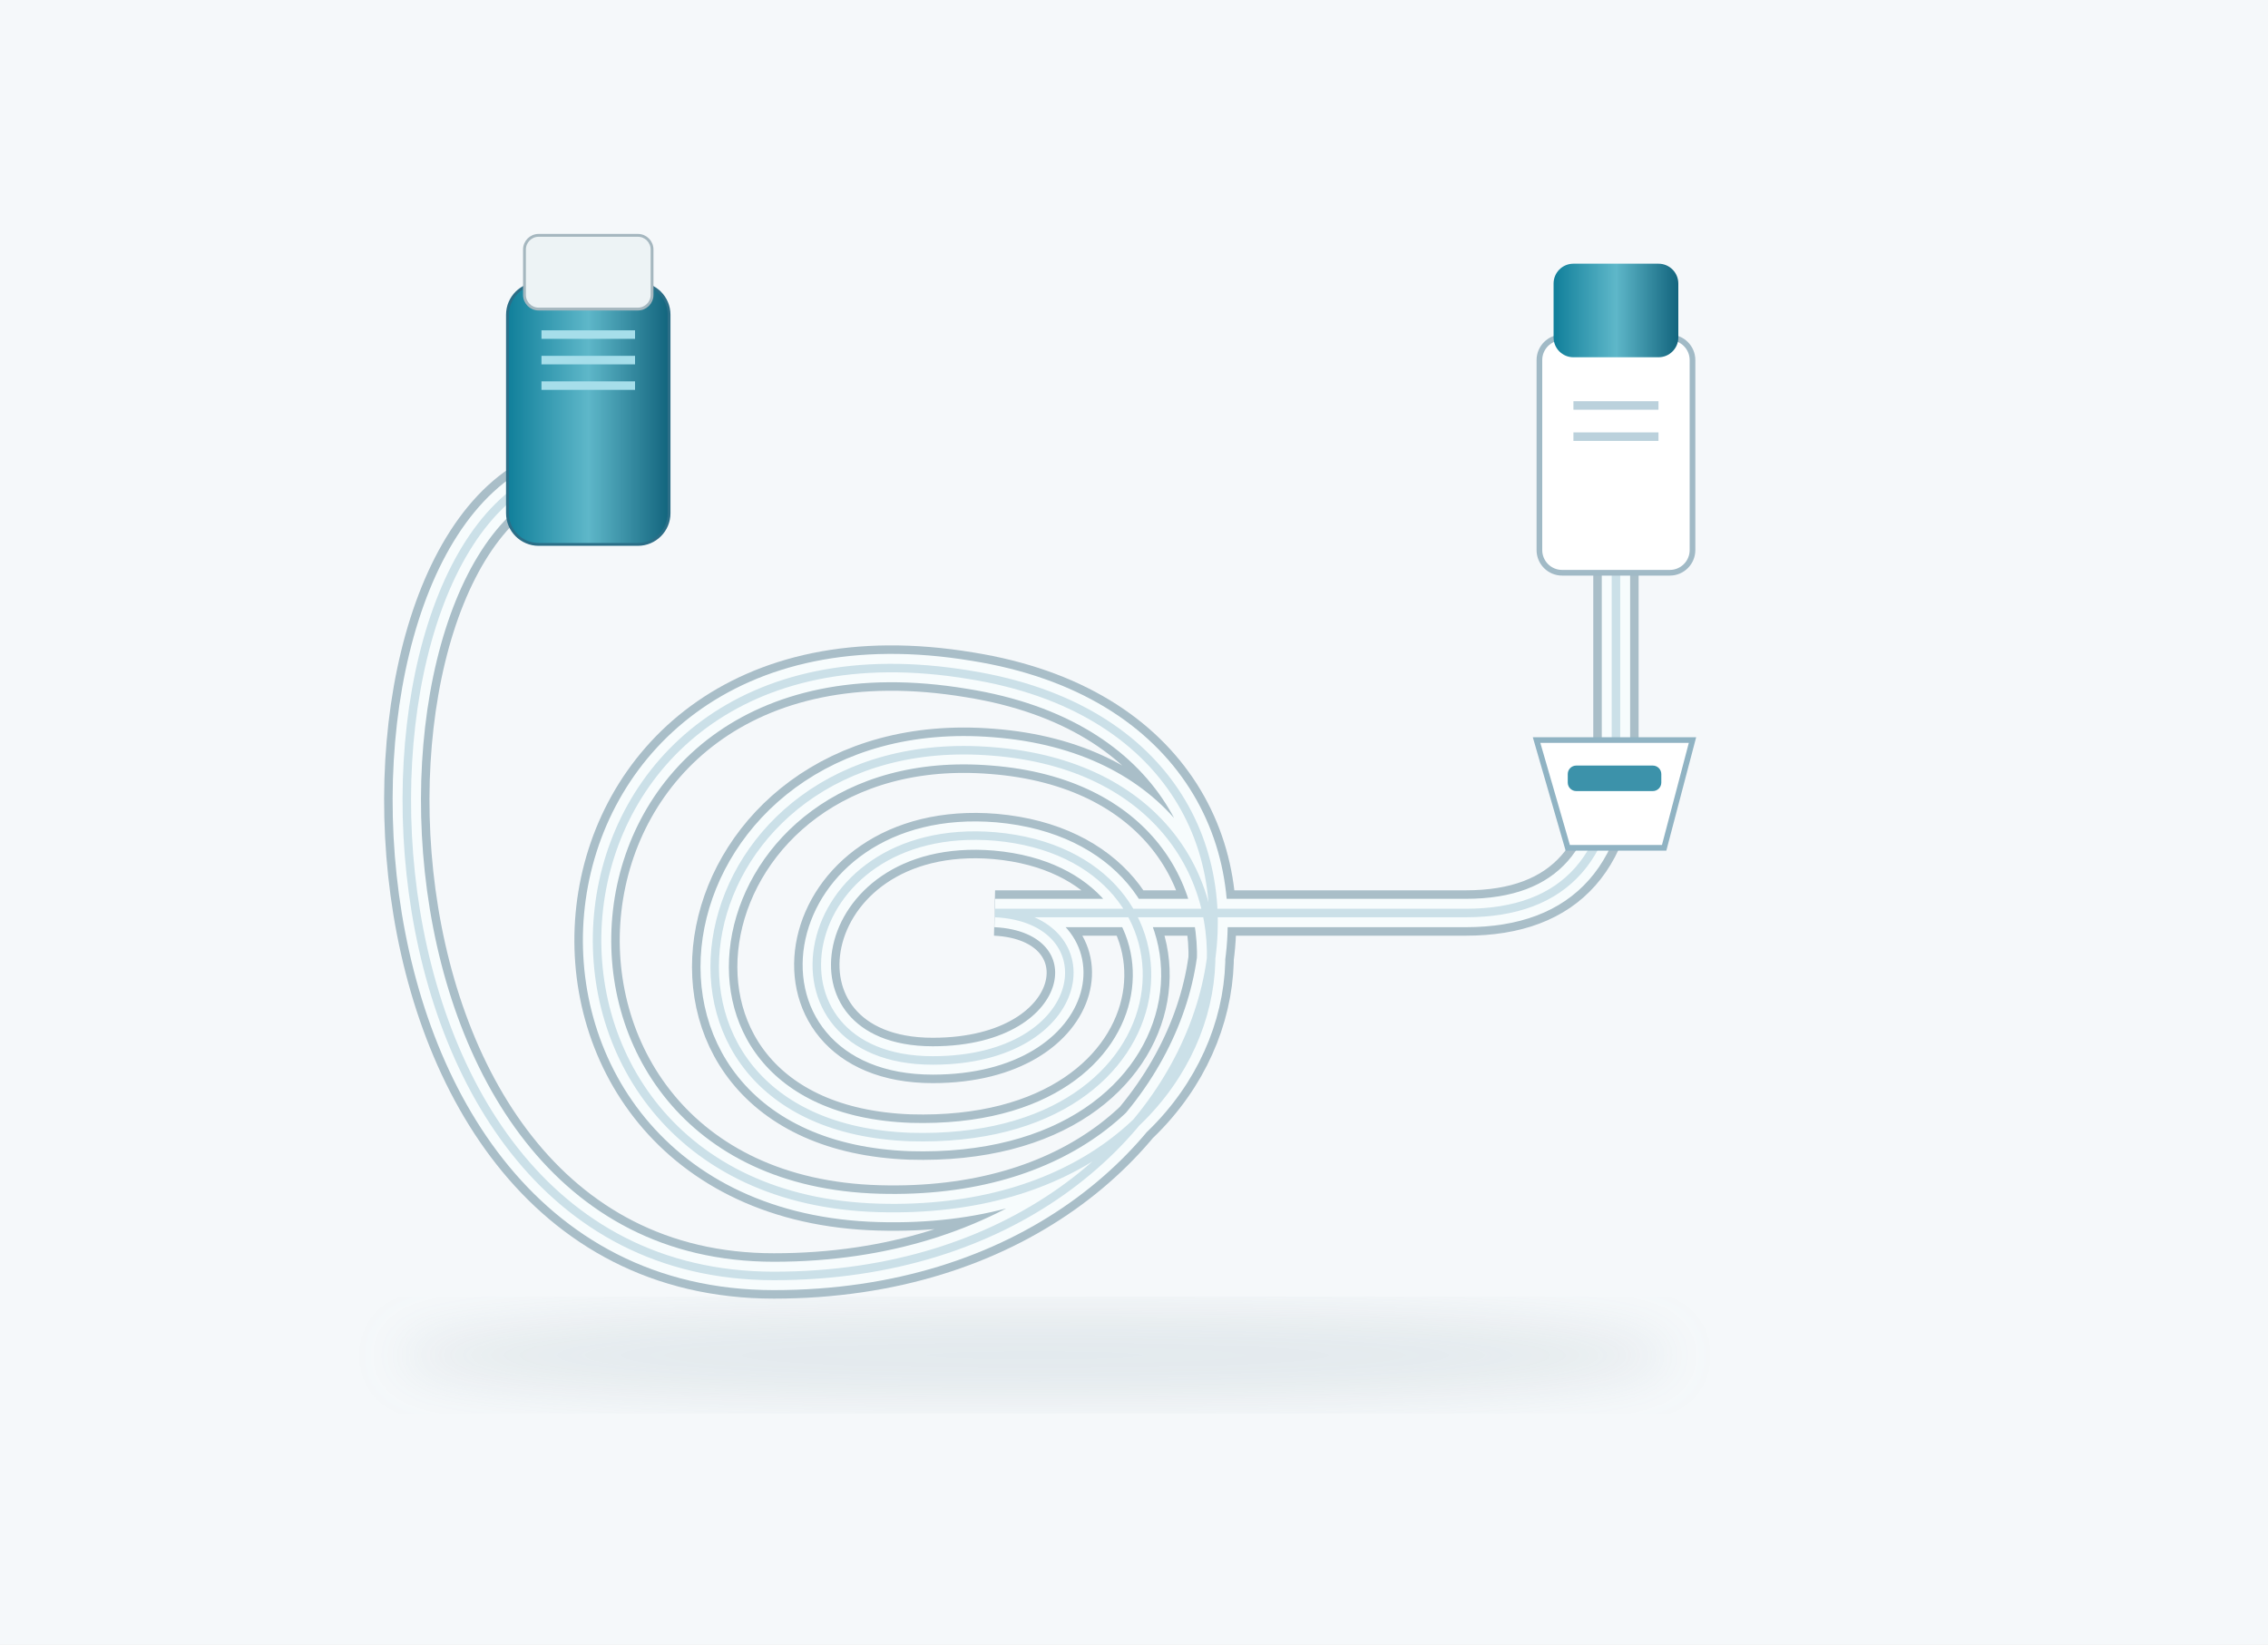
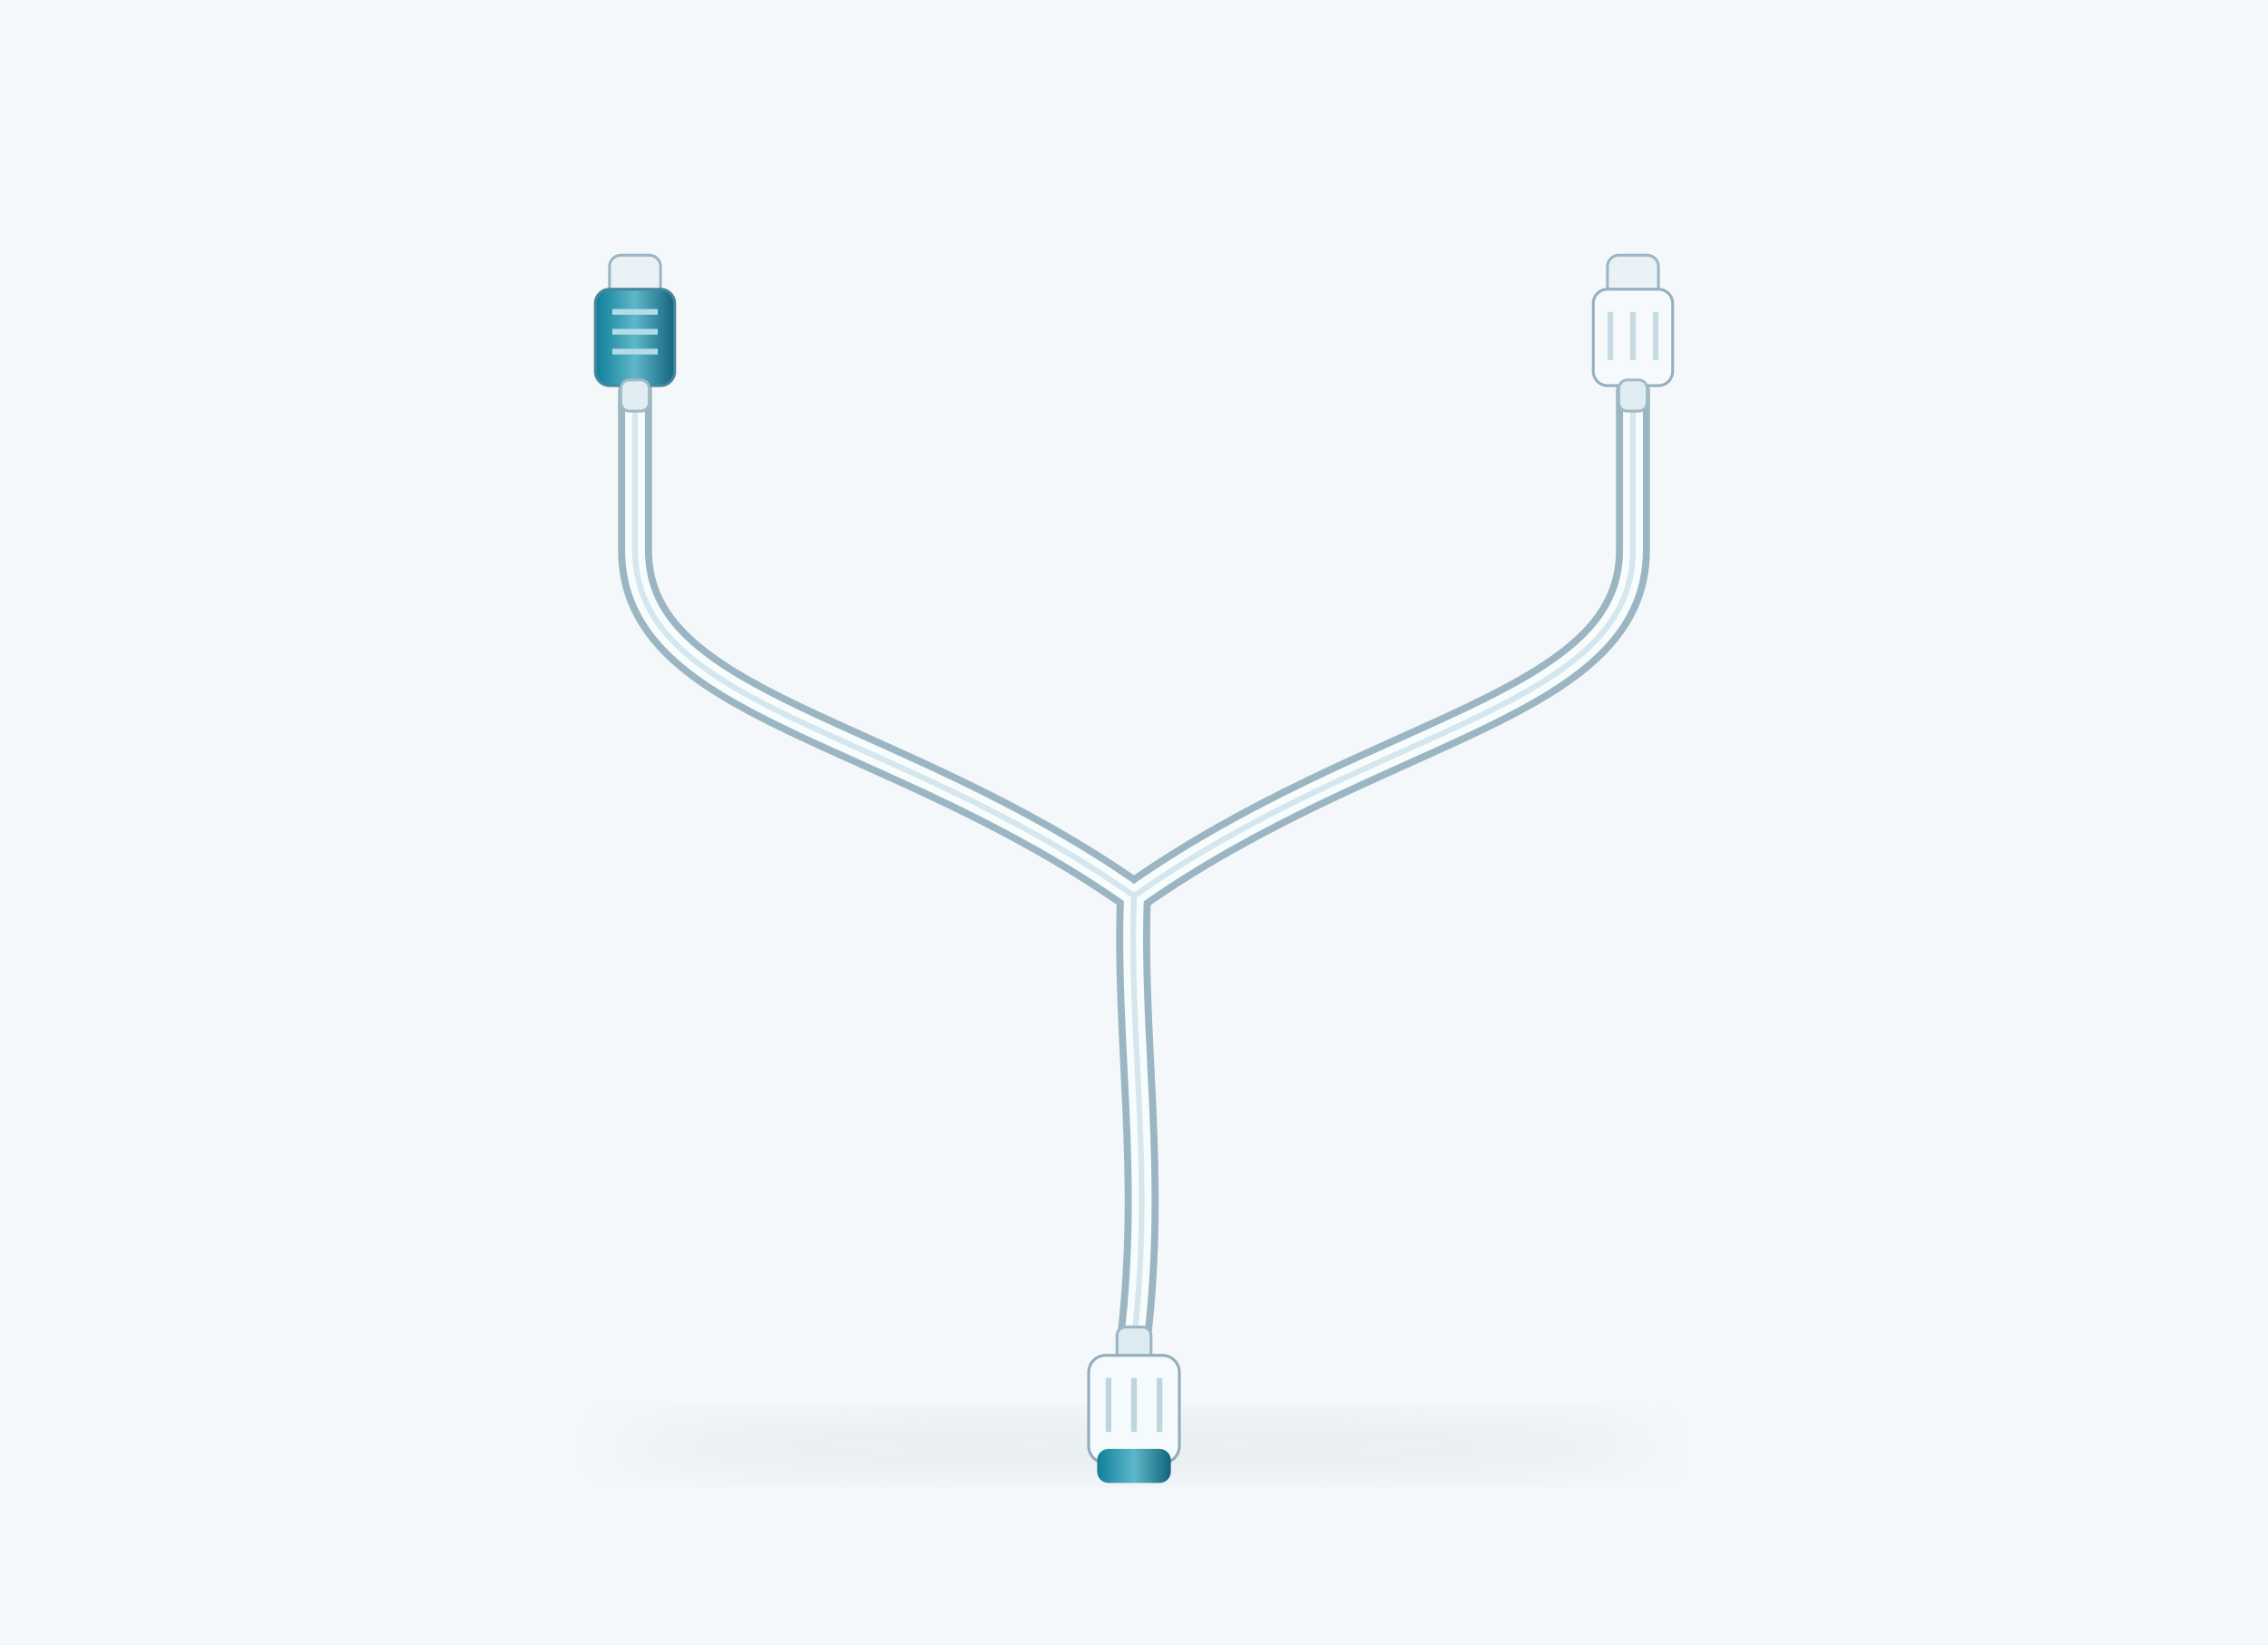
<svg xmlns="http://www.w3.org/2000/svg" width="800" height="580" viewBox="0 0 800 580" role="img" aria-labelledby="title">
  <defs>
    <linearGradient id="bag" x1="0" x2="1">
      <stop stop-color="#dce7ec" stop-opacity=".6" />
      <stop offset=".35" stop-color="#fff" stop-opacity=".85" />
      <stop offset="1" stop-color="#c9dbe3" stop-opacity=".65" />
    </linearGradient>
    <linearGradient id="blue" x1="0" x2="1">
      <stop stop-color="#107f9a" />
      <stop offset=".5" stop-color="#5eb7c9" />
      <stop offset="1" stop-color="#12647d" />
    </linearGradient>
    <filter id="shadow">
      <feGaussianBlur stdDeviation="9" />
    </filter>
  </defs>
  <rect width="800" height="580" fill="#f5f8fa" />
-   <ellipse cx="365" cy="478" rx="225" ry="17" fill="#6c8795" opacity=".13" filter="url(#shadow)" />
-   <path d="M208 164 C115 167 111 450 273 450 C440 450 486 261 342 238 C180 211 166 422 310 426 C449 430 467 274 350 265 C239 256 213 397 321 401 C423 404 430 302 351 295 C279 289 265 374 329 374 C385 374 392 324 351 322 L517 322 Q570 322 570 262 V175" fill="none" stroke="#a9bec8" stroke-width="16" stroke-linecap="round" />
-   <path d="M208 164 C115 167 111 450 273 450 C440 450 486 261 342 238 C180 211 166 422 310 426 C449 430 467 274 350 265 C239 256 213 397 321 401 C423 404 430 302 351 295 C279 289 265 374 329 374 C385 374 392 324 351 322 L517 322 Q570 322 570 262 V175" fill="none" stroke="#f7fcfd" stroke-width="10" stroke-linecap="round" />
-   <path d="M208 164 C115 167 111 450 273 450 C440 450 486 261 342 238 C180 211 166 422 310 426 C449 430 467 274 350 265 C239 256 213 397 321 401 C423 404 430 302 351 295 C279 289 265 374 329 374 C385 374 392 324 351 322 L517 322 Q570 322 570 262 V175" fill="none" stroke="#cbe0e8" stroke-width="3" stroke-linecap="round" />
-   <g transform="translate(179 100)">
-     <rect width="57" height="92" rx="11" fill="url(#blue)" stroke="#2b6e87" />
-     <rect x="6" y="-17" width="45" height="26" rx="5" fill="#edf3f5" stroke="#a5b7bf" />
-     <path d="M12 18 H45 M12 27 H45 M12 36 H45" stroke="#a6deea" stroke-width="3" />
+   <ellipse cx="400" cy="510" rx="185" ry="12" fill="#6c8795" opacity=".10" filter="url(#shadow)" />
+   <path d="M224 138 V194 C224 250 315 256 400 316 M576 138 V194 C576 250 485 256 400 316 M400 316 C398 366 407 413 400 472" fill="none" stroke="#9bb5c2" stroke-width="12" stroke-linecap="round" stroke-linejoin="round" />
+   <path d="M224 138 V194 C224 250 315 256 400 316 M576 138 V194 C576 250 485 256 400 316 M400 316 C398 366 407 413 400 472" fill="none" stroke="#f7fcfd" stroke-width="7" stroke-linecap="round" stroke-linejoin="round" />
+   <path d="M224 138 V194 C224 250 315 256 400 316 M576 138 V194 C576 250 485 256 400 316 M400 316 C398 366 407 413 400 472" fill="none" stroke="#d6e6ed" stroke-width="2" stroke-linecap="round" />
+   <g transform="translate(210 90)">
+     <rect x="5" y="0" width="18" height="16" rx="4" fill="#eaf2f6" stroke="#9bb6c5" />
+     <rect x="0" y="12" width="28" height="34" rx="5" fill="url(#blue)" stroke="#46879c" />
+     <path d="M6 20 H22 M6 27 H22 M6 34 H22" stroke="#b4dce7" stroke-width="2" />
+     <rect x="9" y="44" width="10" height="11" rx="3" fill="#e0edf3" stroke="#a1bac6" />
  </g>
-   <g transform="translate(543 119)">
-     <rect width="54" height="83" rx="8" fill="#fff" stroke="#a1bac6" stroke-width="2" />
-     <rect x="5" y="-26" width="44" height="33" rx="7" fill="url(#blue)" />
-     <path d="M12 24 H42 M12 35 H42" stroke="#bbd1dc" stroke-width="3" />
+   <g transform="translate(562 90)">
+     <rect x="5" y="0" width="18" height="16" rx="4" fill="#eaf2f6" stroke="#9bb6c5" />
+     <rect x="0" y="12" width="28" height="34" rx="5" fill="#f7fafc" stroke="#95afbe" />
+     <path d="M6 20 V37 M14 20 V37 M22 20 V37" stroke="#c7dbe5" stroke-width="2" />
+     <rect x="9" y="44" width="10" height="11" rx="3" fill="#e0edf3" stroke="#a1bac6" />
  </g>
-   <path d="M542 261 H597 L587 299 H553Z" fill="#fff" stroke="#90b3c3" stroke-width="2" />
-   <rect x="553" y="270" width="33" height="9" rx="3" fill="#3c92aa" />
+   <g transform="translate(384 468)">
+     <rect x="10" y="0" width="12" height="12" rx="3" fill="#dcebf2" stroke="#9bb6c5" />
+     <rect y="10" width="32" height="38" rx="6" fill="#f5fafc" stroke="#91adbd" />
+     <path d="M7 18 V37 M16 18 V37 M25 18 V37" stroke="#bed5e0" stroke-width="2" />
+     <rect x="3" y="43" width="26" height="12" rx="4" fill="url(#blue)" />
+   </g>
</svg>
